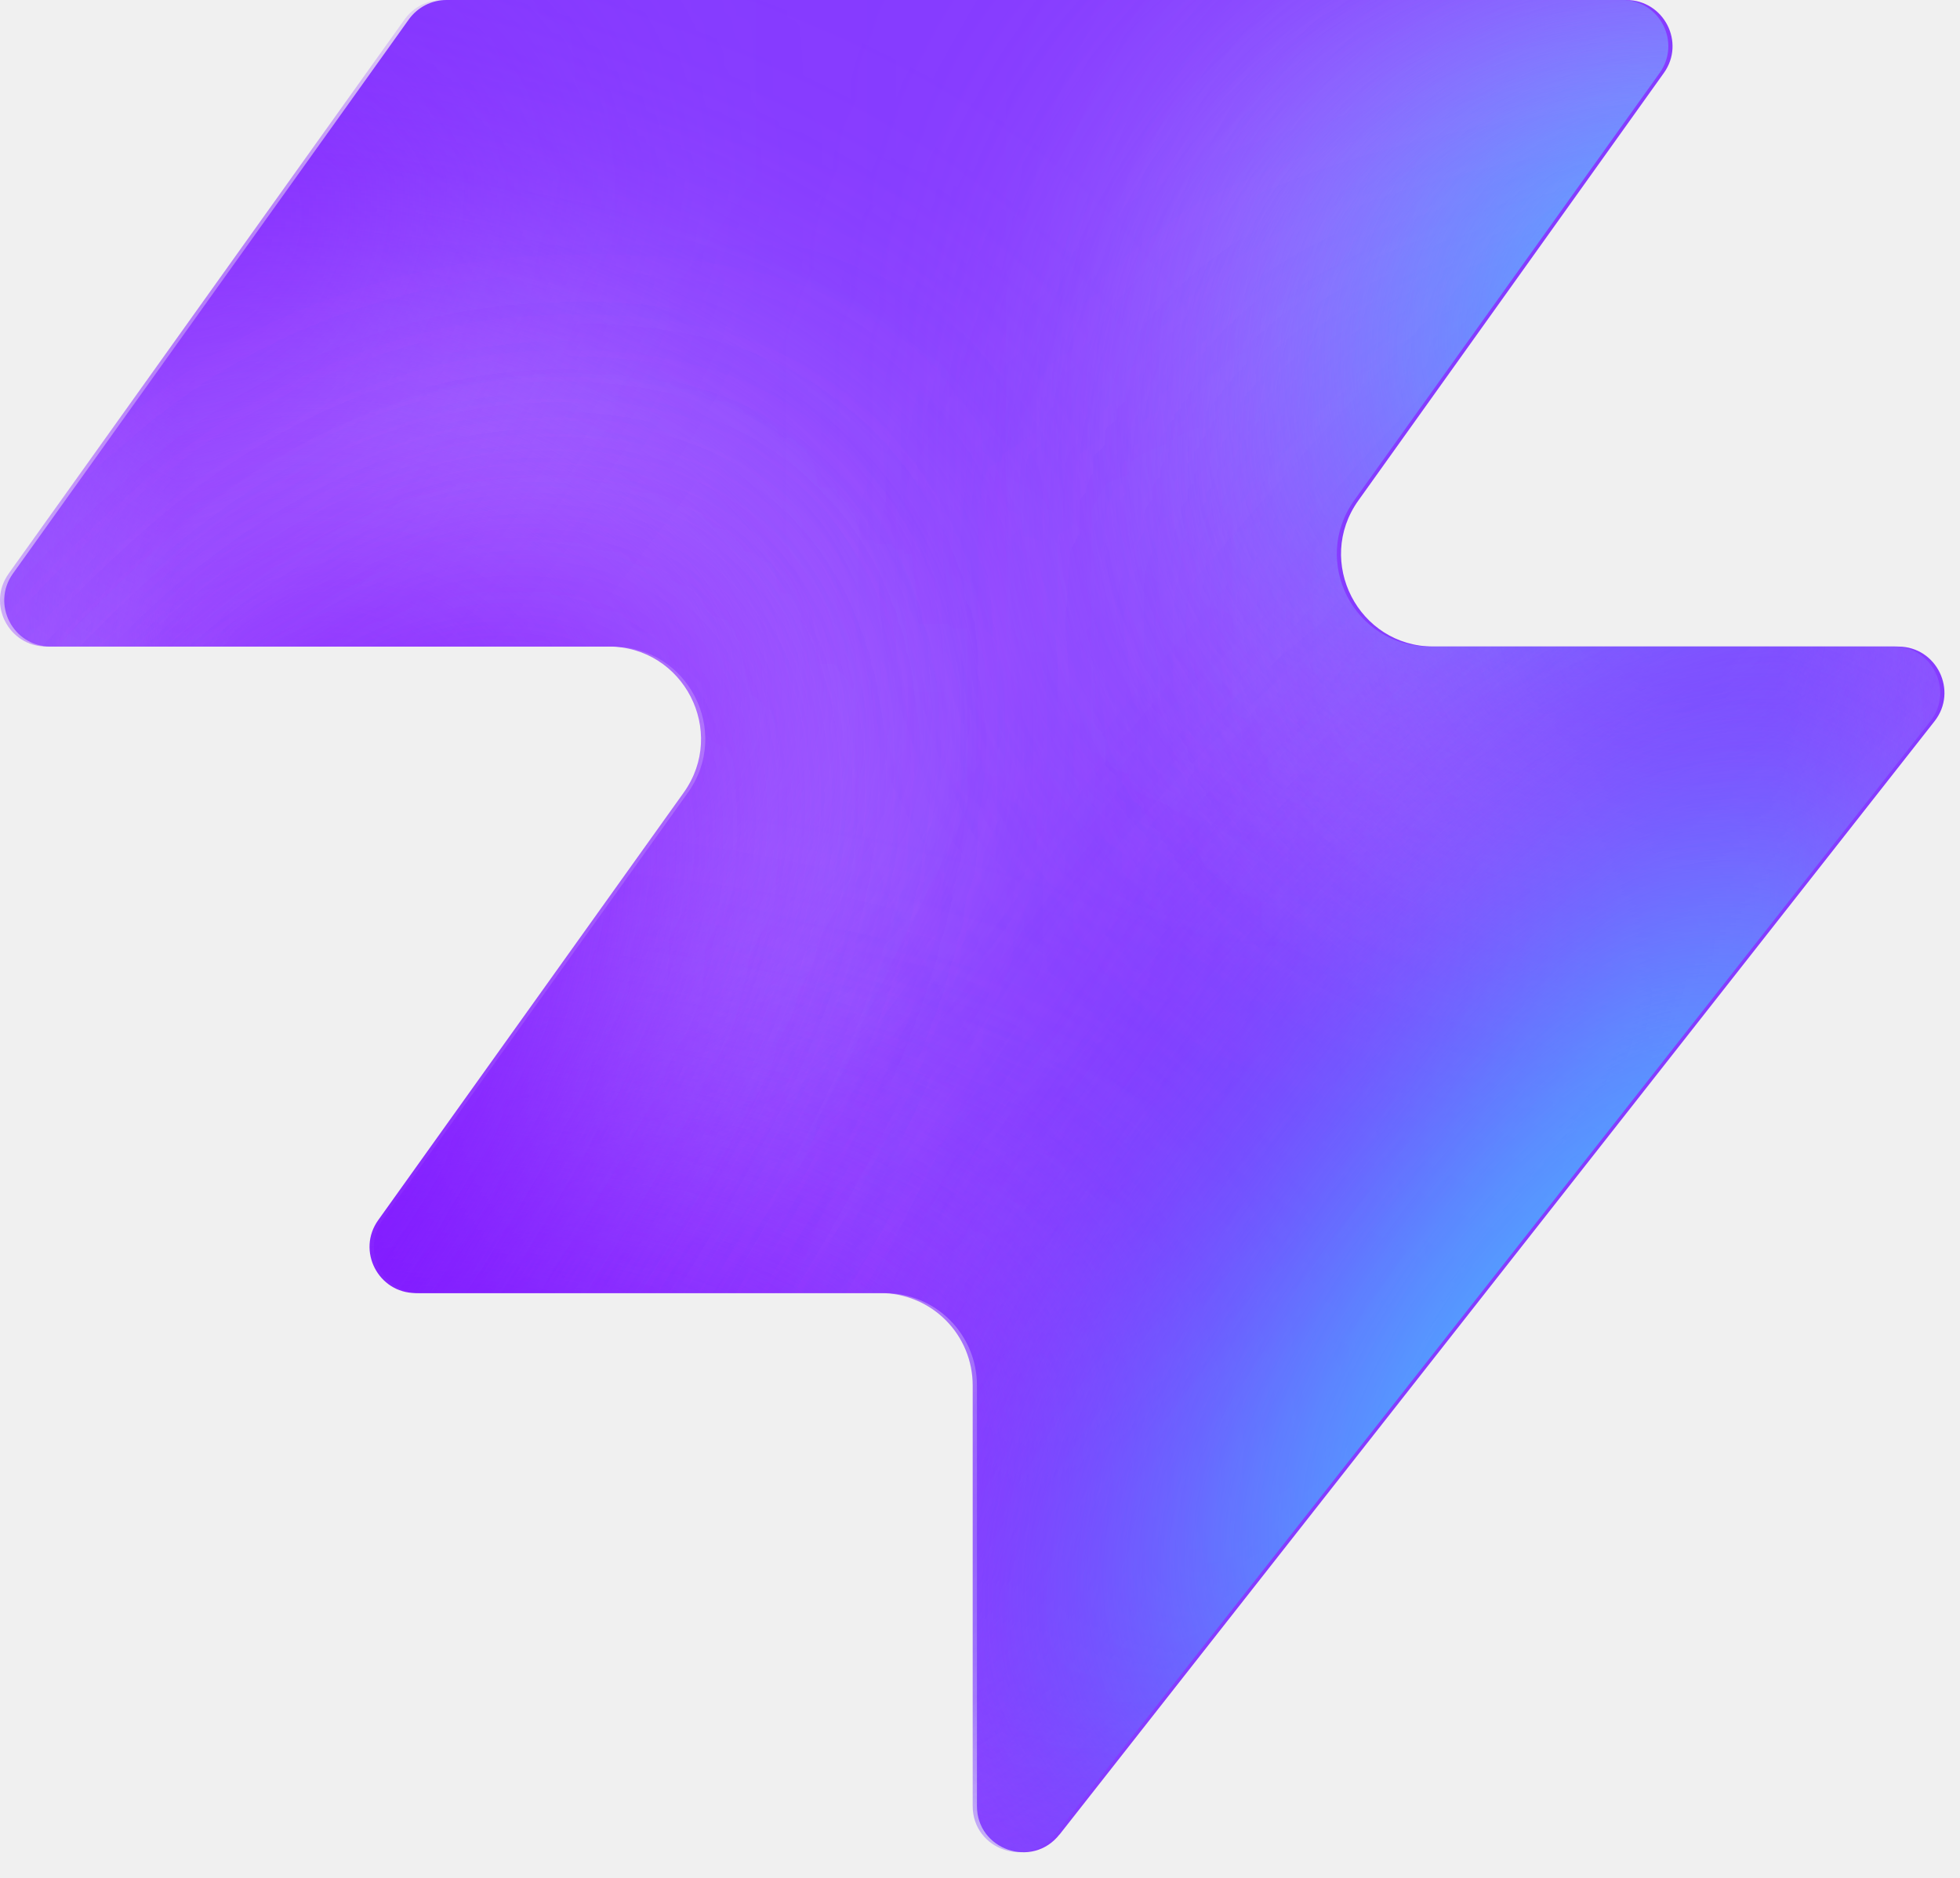
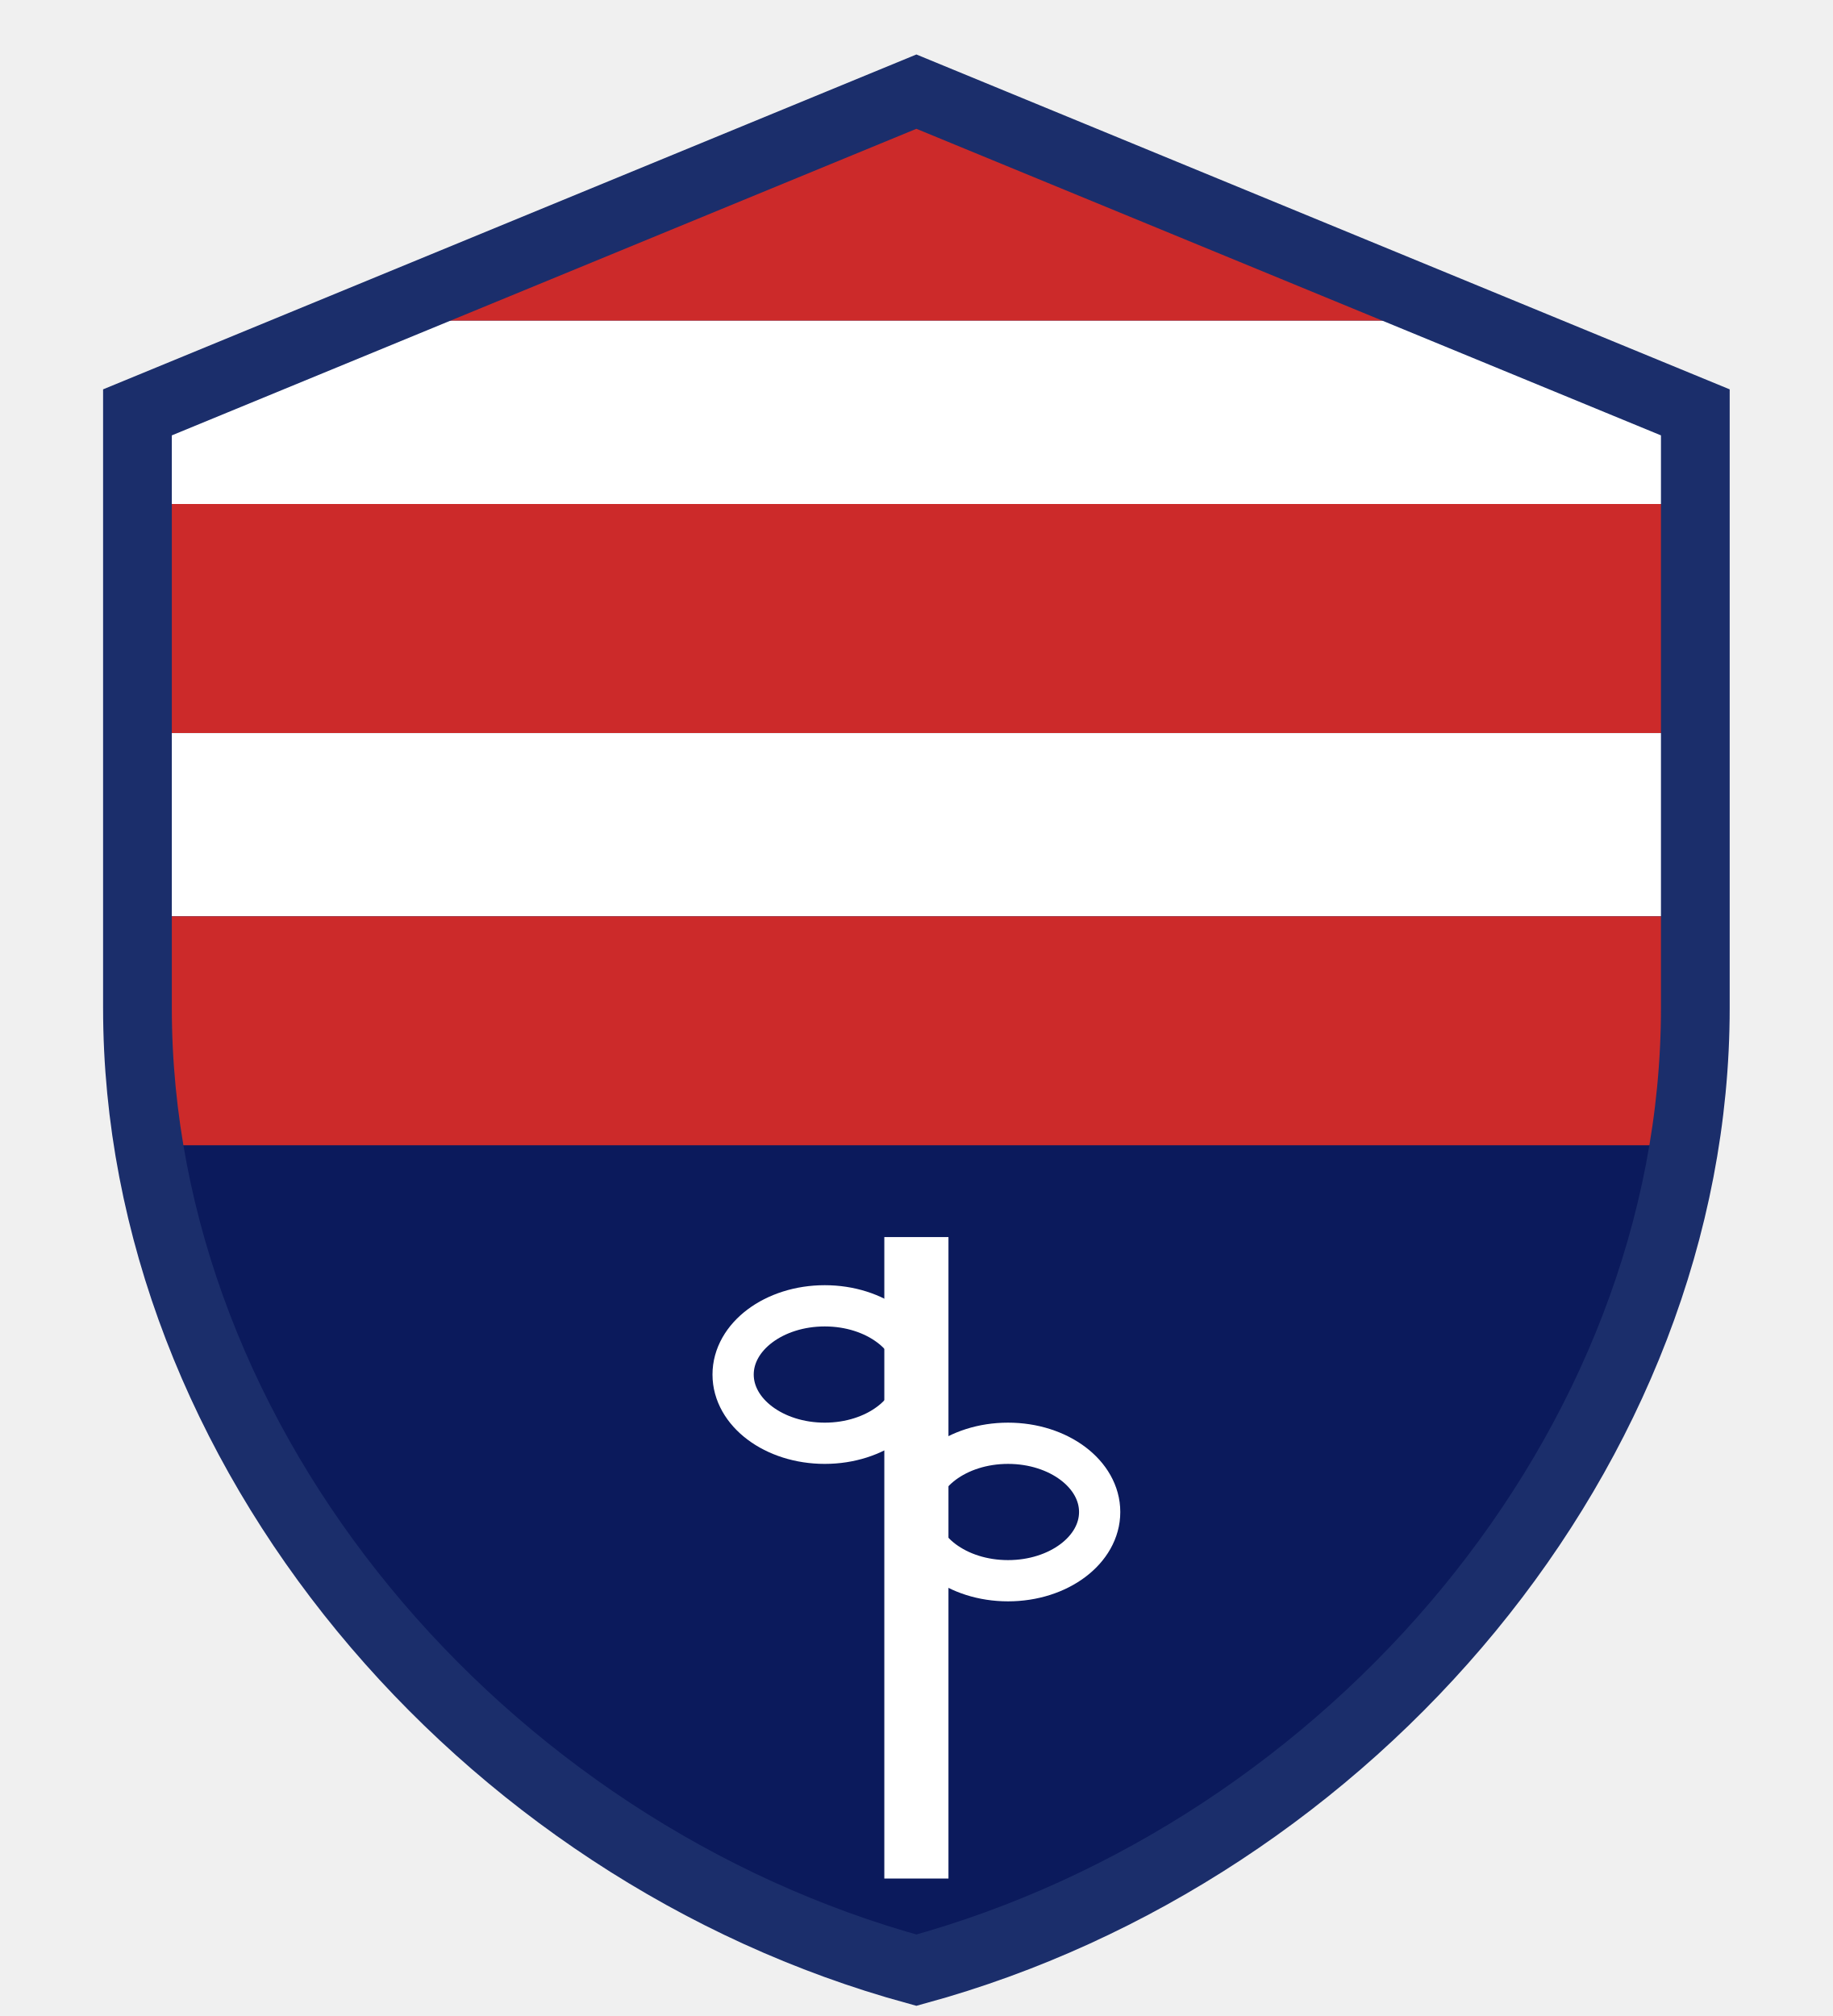
- <svg xmlns="http://www.w3.org/2000/svg" width="48" height="46" fill="none" viewBox="0 0 48 46">
-   <path fill="#863bff" d="M25.946 44.938c-.664.845-2.021.375-2.021-.698V33.937a2.26 2.26 0 0 0-2.262-2.262H10.287c-.92 0-1.456-1.04-.92-1.788l7.48-10.471c1.07-1.497 0-3.578-1.842-3.578H1.237c-.92 0-1.456-1.04-.92-1.788L10.013.474c.214-.297.556-.474.92-.474h28.894c.92 0 1.456 1.04.92 1.788l-7.48 10.471c-1.07 1.498 0 3.579 1.842 3.579h11.377c.943 0 1.473 1.088.89 1.83L25.947 44.94z" style="fill:#863bff;fill:color(display-p3 .525 .23 1);fill-opacity:1" />
-   <mask id="a" width="48" height="46" x="0" y="0" maskUnits="userSpaceOnUse" style="mask-type:alpha">
-     <path fill="#000" d="M25.842 44.938c-.664.844-2.021.375-2.021-.698V33.937a2.26 2.26 0 0 0-2.262-2.262H10.183c-.92 0-1.456-1.04-.92-1.788l7.48-10.471c1.07-1.498 0-3.579-1.842-3.579H1.133c-.92 0-1.456-1.04-.92-1.787L9.91.473c.214-.297.556-.474.92-.474h28.894c.92 0 1.456 1.04.92 1.788l-7.48 10.471c-1.07 1.498 0 3.578 1.842 3.578h11.377c.943 0 1.473 1.088.89 1.832L25.843 44.94z" style="fill:#000;fill-opacity:1" />
-   </mask>
-   <g mask="url(#a)">
-     <g filter="url(#b)">
-       <ellipse cx="5.508" cy="14.704" fill="#ede6ff" rx="5.508" ry="14.704" style="fill:#ede6ff;fill:color(display-p3 .927 .903 1);fill-opacity:1" transform="matrix(.00324 1 1 -.00324 -4.47 31.516)" />
-     </g>
-     <g filter="url(#c)">
-       <ellipse cx="10.399" cy="29.851" fill="#ede6ff" rx="10.399" ry="29.851" style="fill:#ede6ff;fill:color(display-p3 .927 .903 1);fill-opacity:1" transform="matrix(.00324 1 1 -.00324 -39.328 7.883)" />
-     </g>
-     <g filter="url(#d)">
-       <ellipse cx="5.508" cy="30.487" fill="#7e14ff" rx="5.508" ry="30.487" style="fill:#7e14ff;fill:color(display-p3 .492 .077 1);fill-opacity:1" transform="rotate(89.814 -25.913 -14.639)scale(1 -1)" />
-     </g>
-     <g filter="url(#e)">
-       <ellipse cx="5.508" cy="30.599" fill="#7e14ff" rx="5.508" ry="30.599" style="fill:#7e14ff;fill:color(display-p3 .492 .077 1);fill-opacity:1" transform="rotate(89.814 -32.644 -3.334)scale(1 -1)" />
-     </g>
-     <g filter="url(#f)">
-       <ellipse cx="5.508" cy="30.599" fill="#7e14ff" rx="5.508" ry="30.599" style="fill:#7e14ff;fill:color(display-p3 .492 .077 1);fill-opacity:1" transform="matrix(.00324 1 1 -.00324 -34.34 30.47)" />
-     </g>
-     <g filter="url(#g)">
-       <ellipse cx="14.072" cy="22.078" fill="#ede6ff" rx="14.072" ry="22.078" style="fill:#ede6ff;fill:color(display-p3 .927 .903 1);fill-opacity:1" transform="rotate(93.35 24.506 48.493)scale(-1 1)" />
-     </g>
-     <g filter="url(#h)">
-       <ellipse cx="3.47" cy="21.501" fill="#7e14ff" rx="3.47" ry="21.501" style="fill:#7e14ff;fill:color(display-p3 .492 .077 1);fill-opacity:1" transform="rotate(89.009 28.708 47.59)scale(-1 1)" />
-     </g>
-     <g filter="url(#i)">
-       <ellipse cx="3.47" cy="21.501" fill="#7e14ff" rx="3.47" ry="21.501" style="fill:#7e14ff;fill:color(display-p3 .492 .077 1);fill-opacity:1" transform="rotate(89.009 28.708 47.59)scale(-1 1)" />
-     </g>
-     <g filter="url(#j)">
-       <ellipse cx=".387" cy="8.972" fill="#7e14ff" rx="4.407" ry="29.108" style="fill:#7e14ff;fill:color(display-p3 .492 .077 1);fill-opacity:1" transform="rotate(39.51 .387 8.972)" />
-     </g>
-     <g filter="url(#k)">
-       <ellipse cx="47.523" cy="-6.092" fill="#7e14ff" rx="4.407" ry="29.108" style="fill:#7e14ff;fill:color(display-p3 .492 .077 1);fill-opacity:1" transform="rotate(37.892 47.523 -6.092)" />
-     </g>
-     <g filter="url(#l)">
-       <ellipse cx="41.412" cy="6.333" fill="#47bfff" rx="5.971" ry="9.665" style="fill:#47bfff;fill:color(display-p3 .28 .748 1);fill-opacity:1" transform="rotate(37.892 41.412 6.333)" />
-     </g>
-     <g filter="url(#m)">
-       <ellipse cx="-1.879" cy="38.332" fill="#7e14ff" rx="4.407" ry="29.108" style="fill:#7e14ff;fill:color(display-p3 .492 .077 1);fill-opacity:1" transform="rotate(37.892 -1.88 38.332)" />
-     </g>
-     <g filter="url(#n)">
-       <ellipse cx="-1.879" cy="38.332" fill="#7e14ff" rx="4.407" ry="29.108" style="fill:#7e14ff;fill:color(display-p3 .492 .077 1);fill-opacity:1" transform="rotate(37.892 -1.88 38.332)" />
-     </g>
-     <g filter="url(#o)">
-       <ellipse cx="35.651" cy="29.907" fill="#7e14ff" rx="4.407" ry="29.108" style="fill:#7e14ff;fill:color(display-p3 .492 .077 1);fill-opacity:1" transform="rotate(37.892 35.651 29.907)" />
-     </g>
-     <g filter="url(#p)">
-       <ellipse cx="38.418" cy="32.4" fill="#47bfff" rx="5.971" ry="15.297" style="fill:#47bfff;fill:color(display-p3 .28 .748 1);fill-opacity:1" transform="rotate(37.892 38.418 32.4)" />
-     </g>
+ <svg xmlns="http://www.w3.org/2000/svg" width="40" height="44" viewBox="0 0 40 44" fill="none">
+   <clipPath id="c">
+     <path d="M20 2L3 9V22C3 31.6 10.5 40.4 20 43C29.5 40.4 37 31.6 37 22V9L20 2Z" />
+   </clipPath>
+   <path d="M20 2L3 9V22C3 31.6 10.5 40.4 20 43C29.5 40.4 37 31.6 37 22V9L20 2Z" fill="#0B1A5C" />
+   <g clip-path="url(#c)">
+     <rect x="2" y="2" width="36" height="5" fill="#CC2A2A" />
+     <rect x="2" y="7" width="36" height="4" fill="#fff" />
+     <rect x="2" y="11" width="36" height="5" fill="#CC2A2A" />
+     <rect x="2" y="16" width="36" height="4" fill="#fff" />
+     <rect x="2" y="20" width="36" height="5" fill="#CC2A2A" />
+     <rect x="2" y="25" width="36" height="20" fill="#0B1A5C" />
+     <line x1="20" y1="27" x2="20" y2="41" stroke="#fff" stroke-width="1.4" />
+     <ellipse cx="18" cy="30" rx="2" ry="1.5" stroke="#fff" stroke-width="0.9" />
+     <ellipse cx="22" cy="33" rx="2" ry="1.5" stroke="#fff" stroke-width="0.9" />
  </g>
-   <defs>
-     <filter id="b" width="60.045" height="41.654" x="-19.77" y="16.149" color-interpolation-filters="sRGB" filterUnits="userSpaceOnUse">
-       <feFlood flood-opacity="0" result="BackgroundImageFix" />
-       <feBlend in="SourceGraphic" in2="BackgroundImageFix" result="shape" />
-       <feGaussianBlur result="effect1_foregroundBlur_2002_17158" stdDeviation="7.659" />
-     </filter>
-     <filter id="c" width="90.34" height="51.437" x="-54.613" y="-7.533" color-interpolation-filters="sRGB" filterUnits="userSpaceOnUse">
-       <feFlood flood-opacity="0" result="BackgroundImageFix" />
-       <feBlend in="SourceGraphic" in2="BackgroundImageFix" result="shape" />
-       <feGaussianBlur result="effect1_foregroundBlur_2002_17158" stdDeviation="7.659" />
-     </filter>
-     <filter id="d" width="79.355" height="29.4" x="-49.64" y="2.03" color-interpolation-filters="sRGB" filterUnits="userSpaceOnUse">
-       <feFlood flood-opacity="0" result="BackgroundImageFix" />
-       <feBlend in="SourceGraphic" in2="BackgroundImageFix" result="shape" />
-       <feGaussianBlur result="effect1_foregroundBlur_2002_17158" stdDeviation="4.596" />
-     </filter>
-     <filter id="e" width="79.579" height="29.4" x="-45.045" y="20.029" color-interpolation-filters="sRGB" filterUnits="userSpaceOnUse">
-       <feFlood flood-opacity="0" result="BackgroundImageFix" />
-       <feBlend in="SourceGraphic" in2="BackgroundImageFix" result="shape" />
-       <feGaussianBlur result="effect1_foregroundBlur_2002_17158" stdDeviation="4.596" />
-     </filter>
-     <filter id="f" width="79.579" height="29.4" x="-43.513" y="21.178" color-interpolation-filters="sRGB" filterUnits="userSpaceOnUse">
-       <feFlood flood-opacity="0" result="BackgroundImageFix" />
-       <feBlend in="SourceGraphic" in2="BackgroundImageFix" result="shape" />
-       <feGaussianBlur result="effect1_foregroundBlur_2002_17158" stdDeviation="4.596" />
-     </filter>
-     <filter id="g" width="74.749" height="58.852" x="15.756" y="-17.901" color-interpolation-filters="sRGB" filterUnits="userSpaceOnUse">
-       <feFlood flood-opacity="0" result="BackgroundImageFix" />
-       <feBlend in="SourceGraphic" in2="BackgroundImageFix" result="shape" />
-       <feGaussianBlur result="effect1_foregroundBlur_2002_17158" stdDeviation="7.659" />
-     </filter>
-     <filter id="h" width="61.377" height="25.362" x="23.548" y="2.284" color-interpolation-filters="sRGB" filterUnits="userSpaceOnUse">
-       <feFlood flood-opacity="0" result="BackgroundImageFix" />
-       <feBlend in="SourceGraphic" in2="BackgroundImageFix" result="shape" />
-       <feGaussianBlur result="effect1_foregroundBlur_2002_17158" stdDeviation="4.596" />
-     </filter>
-     <filter id="i" width="61.377" height="25.362" x="23.548" y="2.284" color-interpolation-filters="sRGB" filterUnits="userSpaceOnUse">
-       <feFlood flood-opacity="0" result="BackgroundImageFix" />
-       <feBlend in="SourceGraphic" in2="BackgroundImageFix" result="shape" />
-       <feGaussianBlur result="effect1_foregroundBlur_2002_17158" stdDeviation="4.596" />
-     </filter>
-     <filter id="j" width="56.045" height="63.649" x="-27.636" y="-22.853" color-interpolation-filters="sRGB" filterUnits="userSpaceOnUse">
-       <feFlood flood-opacity="0" result="BackgroundImageFix" />
-       <feBlend in="SourceGraphic" in2="BackgroundImageFix" result="shape" />
-       <feGaussianBlur result="effect1_foregroundBlur_2002_17158" stdDeviation="4.596" />
-     </filter>
-     <filter id="k" width="54.814" height="64.646" x="20.116" y="-38.415" color-interpolation-filters="sRGB" filterUnits="userSpaceOnUse">
-       <feFlood flood-opacity="0" result="BackgroundImageFix" />
-       <feBlend in="SourceGraphic" in2="BackgroundImageFix" result="shape" />
-       <feGaussianBlur result="effect1_foregroundBlur_2002_17158" stdDeviation="4.596" />
-     </filter>
-     <filter id="l" width="33.541" height="35.313" x="24.641" y="-11.323" color-interpolation-filters="sRGB" filterUnits="userSpaceOnUse">
-       <feFlood flood-opacity="0" result="BackgroundImageFix" />
-       <feBlend in="SourceGraphic" in2="BackgroundImageFix" result="shape" />
-       <feGaussianBlur result="effect1_foregroundBlur_2002_17158" stdDeviation="4.596" />
-     </filter>
-     <filter id="m" width="54.814" height="64.646" x="-29.286" y="6.009" color-interpolation-filters="sRGB" filterUnits="userSpaceOnUse">
-       <feFlood flood-opacity="0" result="BackgroundImageFix" />
-       <feBlend in="SourceGraphic" in2="BackgroundImageFix" result="shape" />
-       <feGaussianBlur result="effect1_foregroundBlur_2002_17158" stdDeviation="4.596" />
-     </filter>
-     <filter id="n" width="54.814" height="64.646" x="-29.286" y="6.009" color-interpolation-filters="sRGB" filterUnits="userSpaceOnUse">
-       <feFlood flood-opacity="0" result="BackgroundImageFix" />
-       <feBlend in="SourceGraphic" in2="BackgroundImageFix" result="shape" />
-       <feGaussianBlur result="effect1_foregroundBlur_2002_17158" stdDeviation="4.596" />
-     </filter>
-     <filter id="o" width="54.814" height="64.646" x="8.244" y="-2.416" color-interpolation-filters="sRGB" filterUnits="userSpaceOnUse">
-       <feFlood flood-opacity="0" result="BackgroundImageFix" />
-       <feBlend in="SourceGraphic" in2="BackgroundImageFix" result="shape" />
-       <feGaussianBlur result="effect1_foregroundBlur_2002_17158" stdDeviation="4.596" />
-     </filter>
-     <filter id="p" width="39.409" height="43.623" x="18.713" y="10.588" color-interpolation-filters="sRGB" filterUnits="userSpaceOnUse">
-       <feFlood flood-opacity="0" result="BackgroundImageFix" />
-       <feBlend in="SourceGraphic" in2="BackgroundImageFix" result="shape" />
-       <feGaussianBlur result="effect1_foregroundBlur_2002_17158" stdDeviation="4.596" />
-     </filter>
-   </defs>
+   <path d="M20 2L3 9V22C3 31.6 10.5 40.4 20 43C29.5 40.4 37 31.6 37 22V9L20 2Z" stroke="#1B2E6B" stroke-width="1.5" />
</svg>
